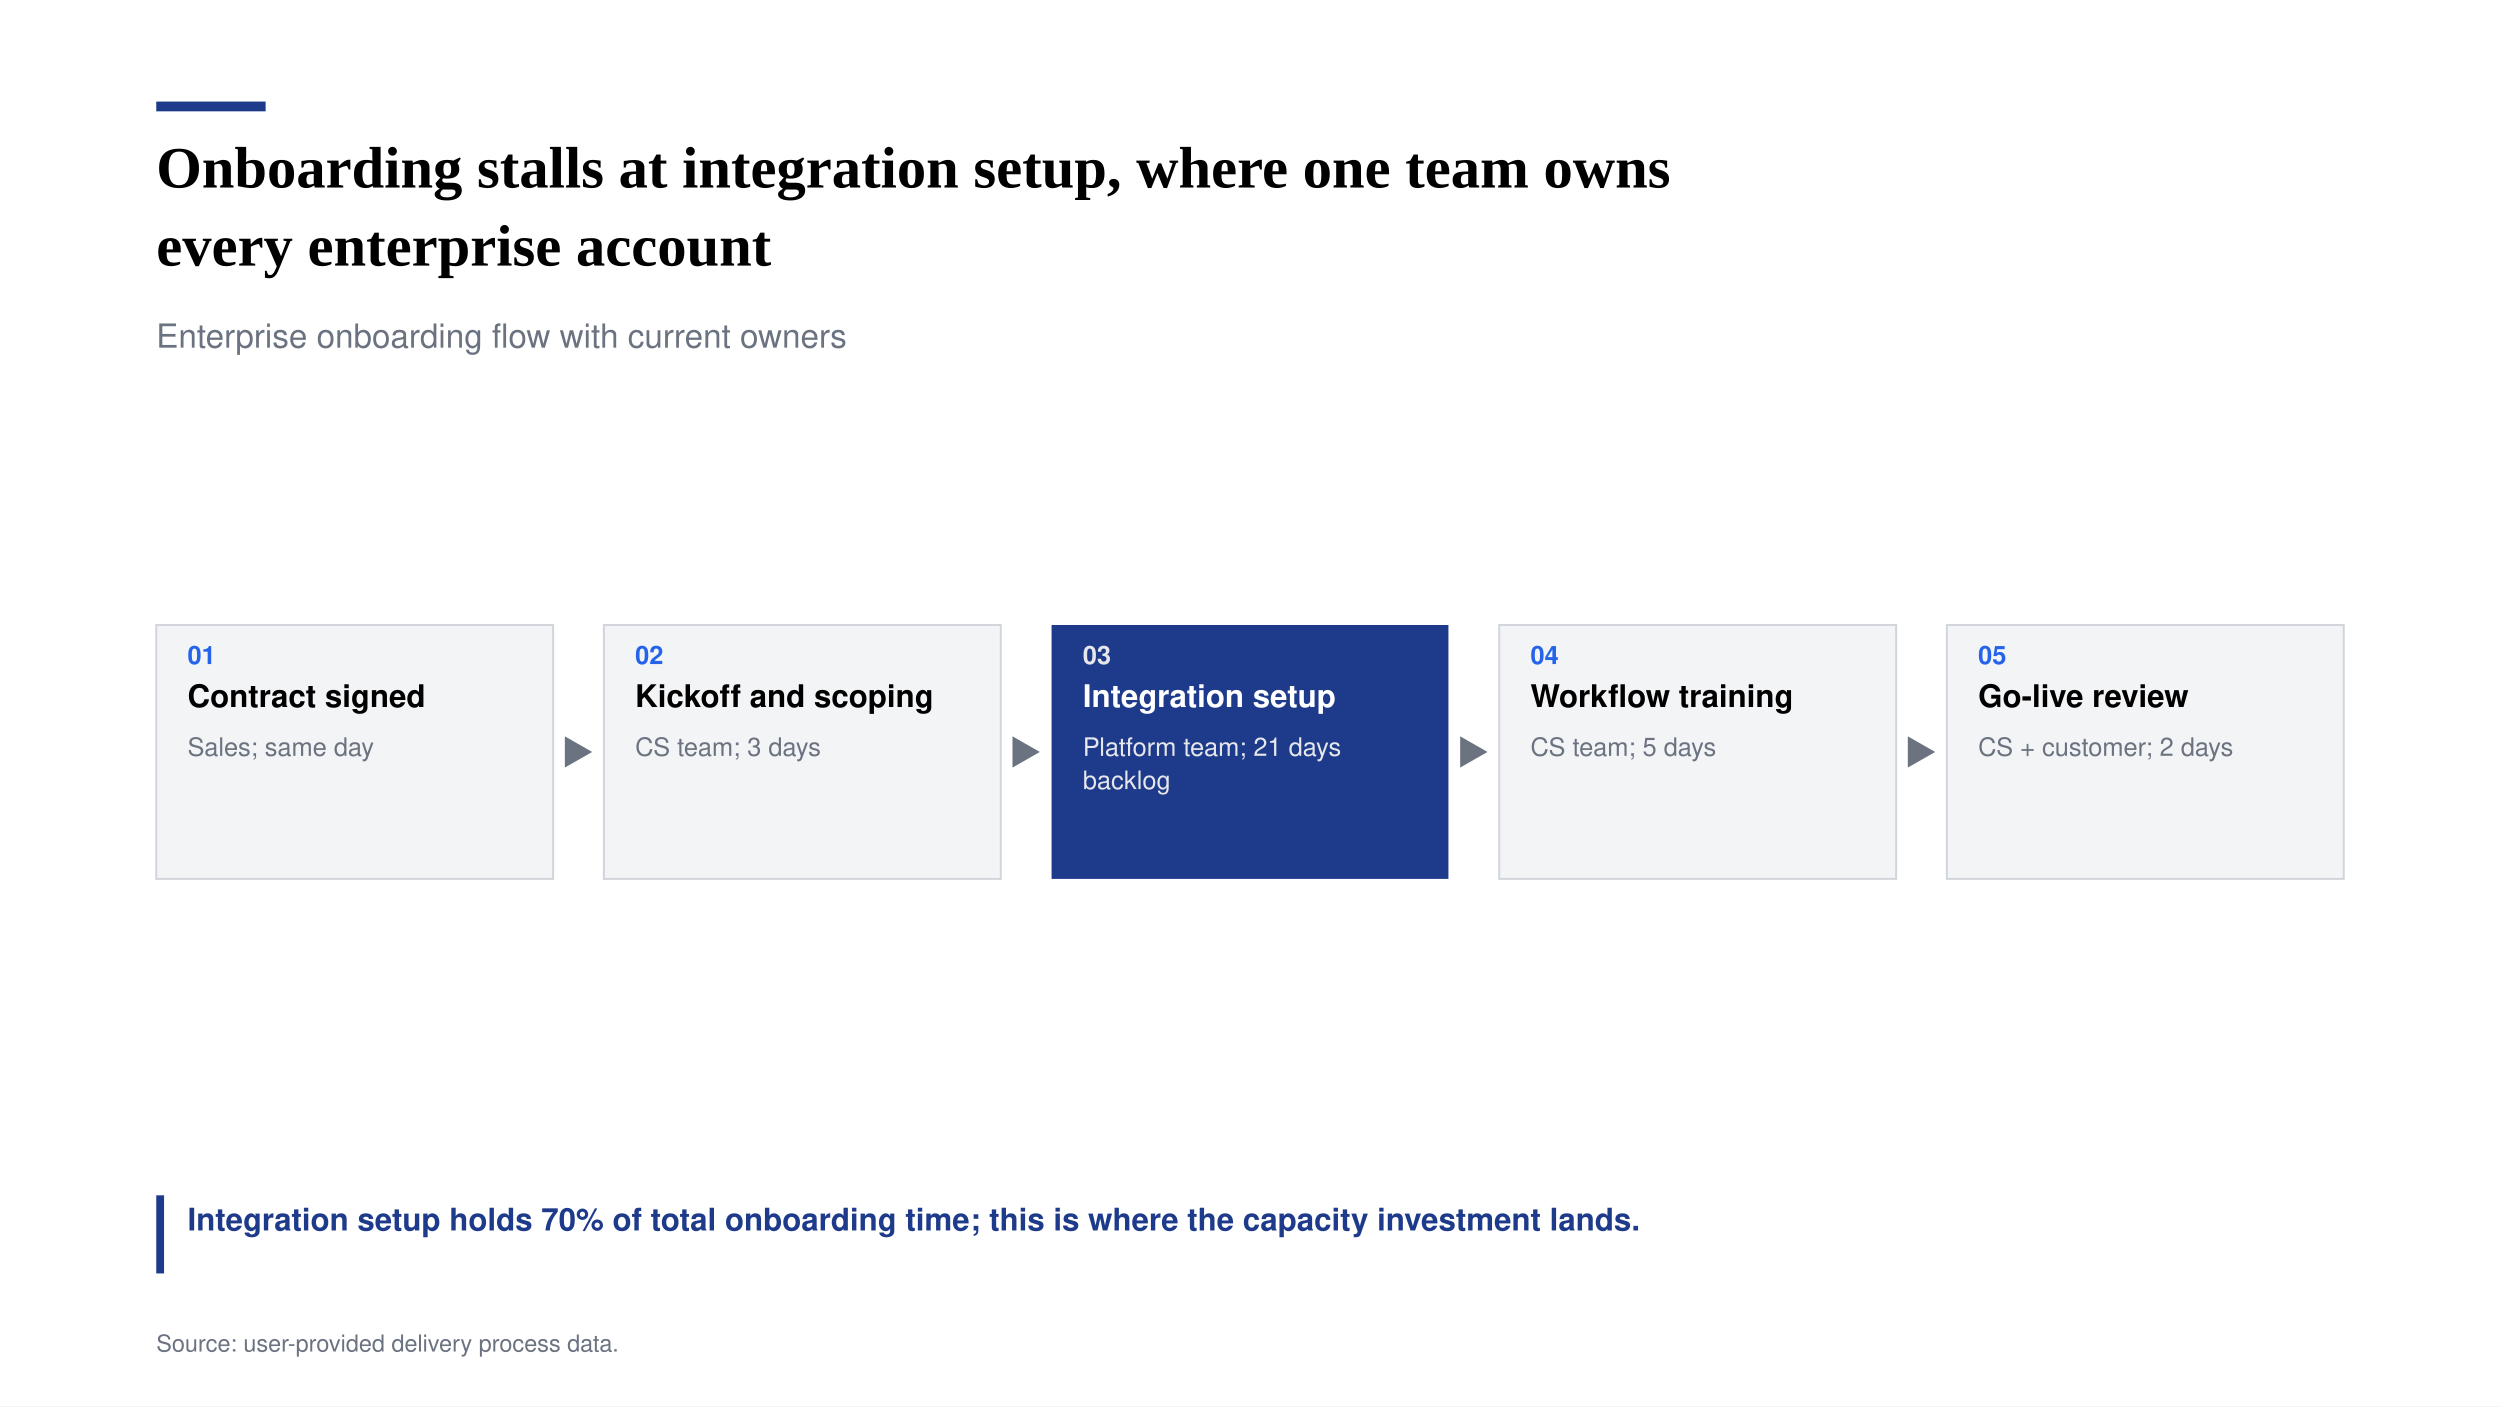
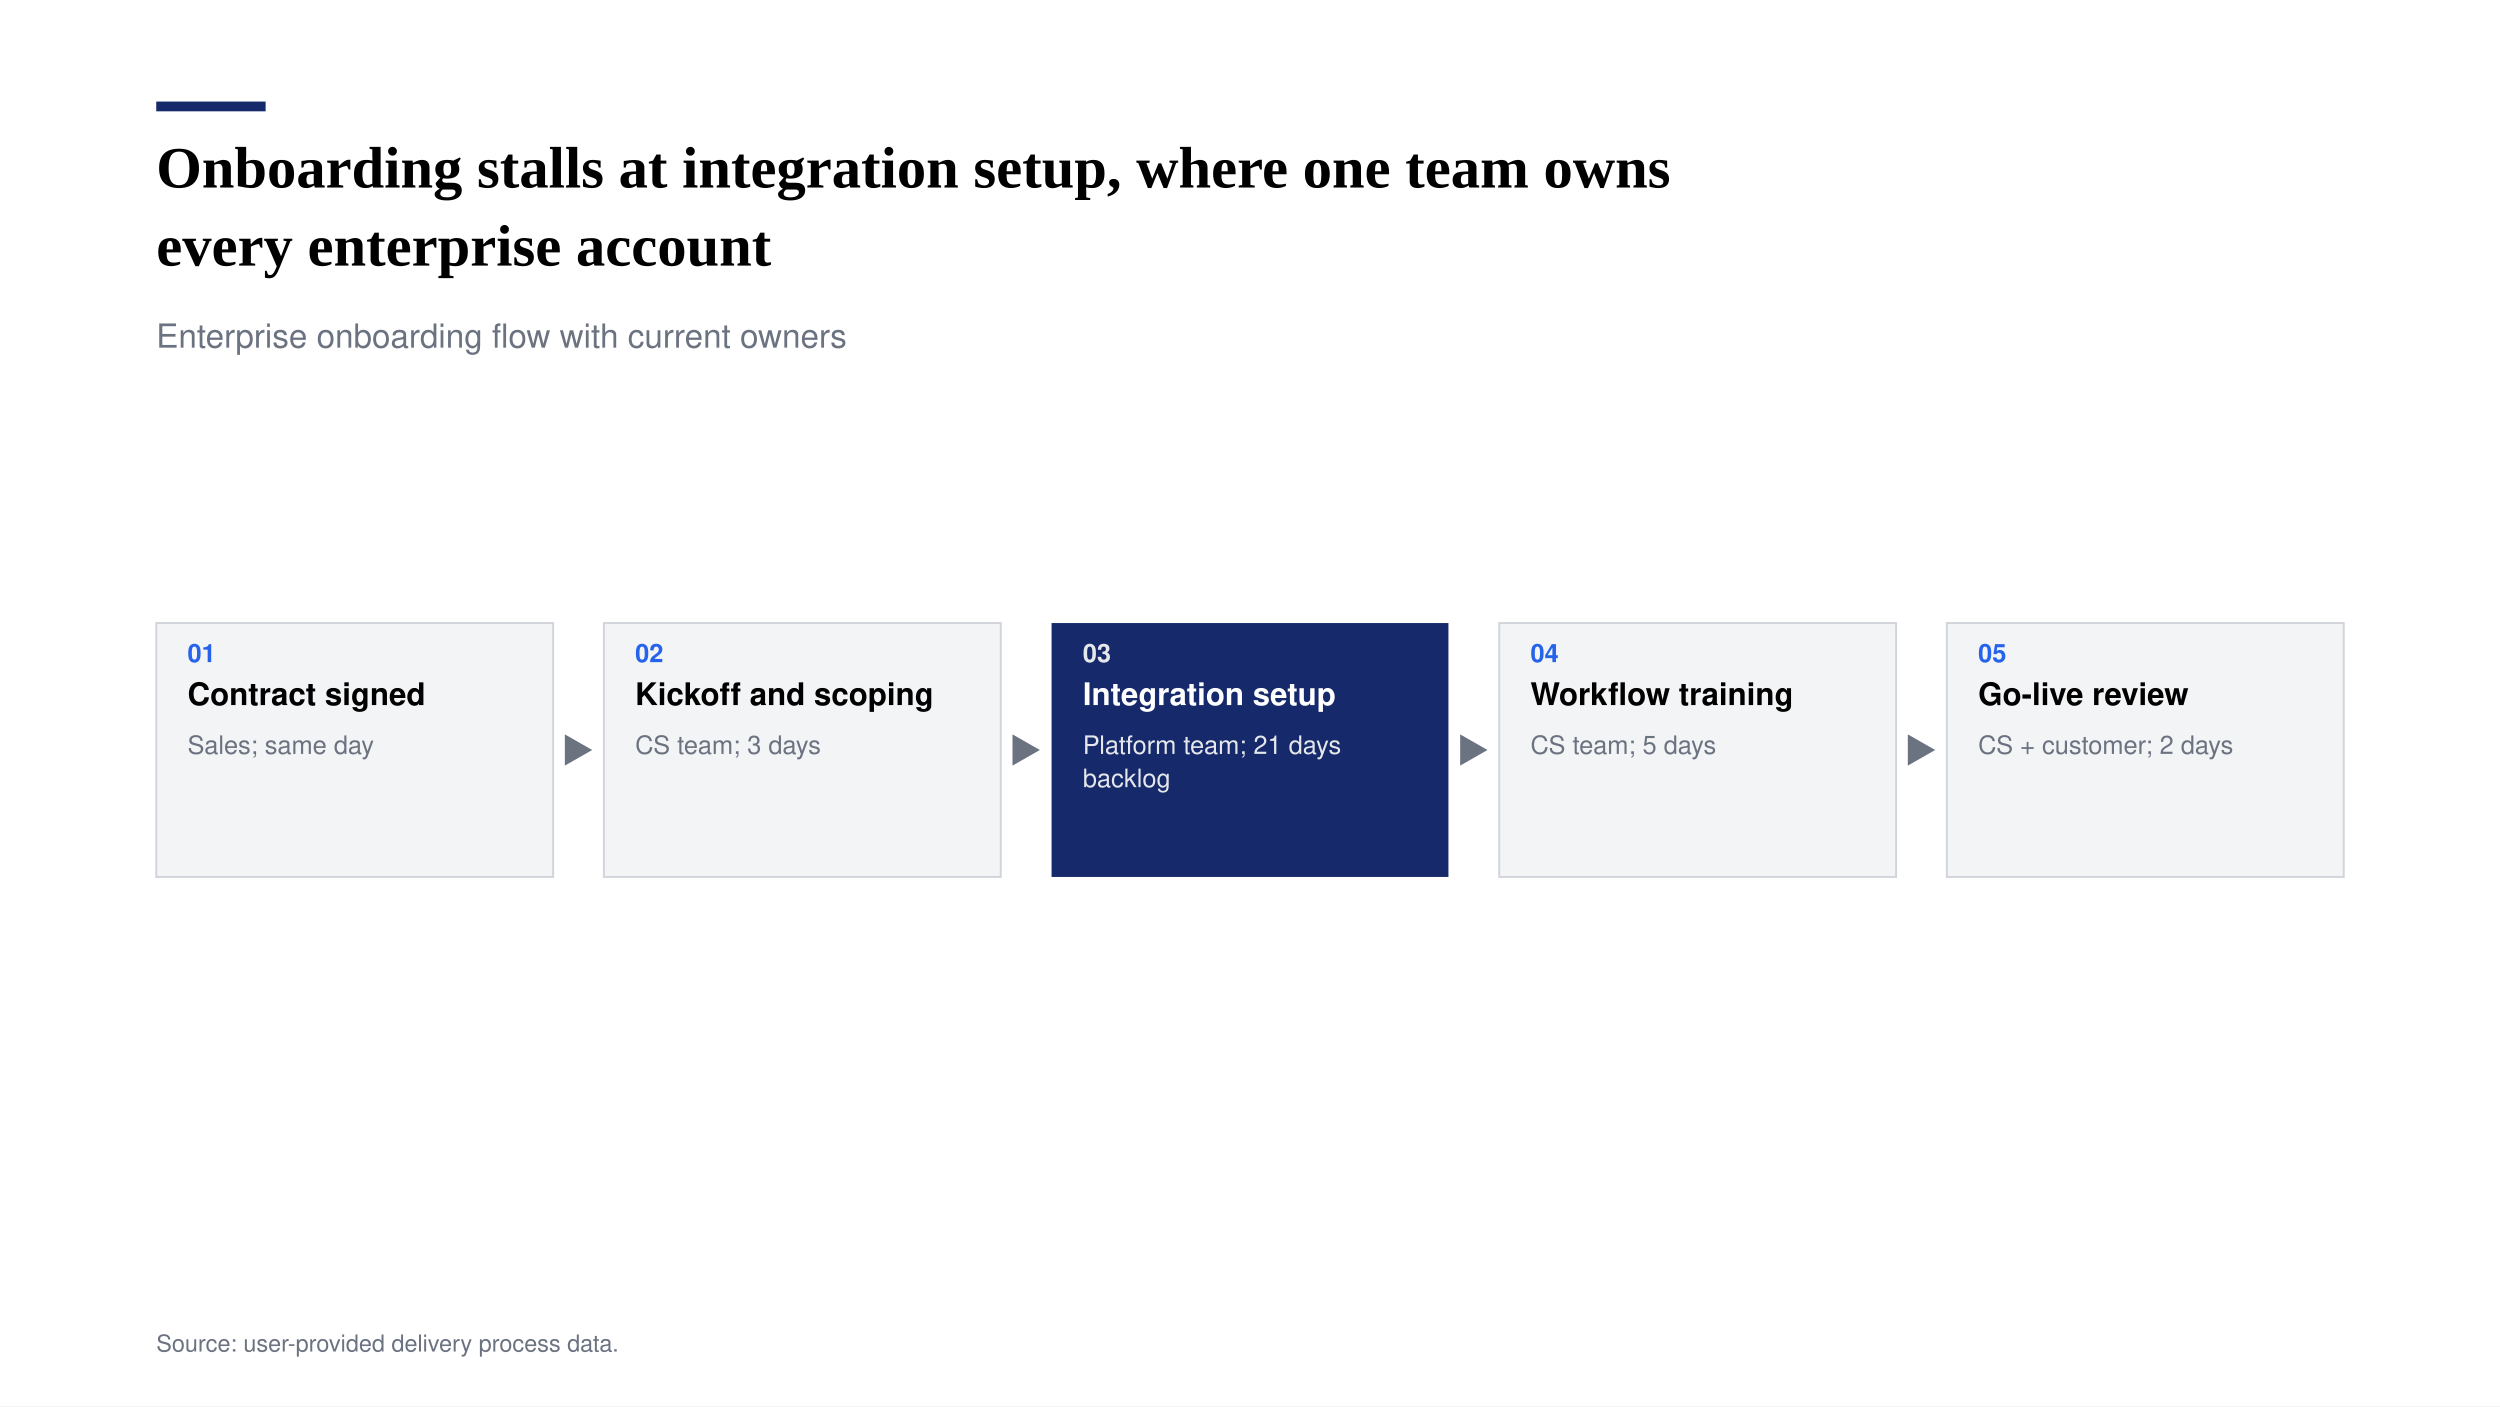
<svg xmlns="http://www.w3.org/2000/svg" viewBox="0 0 1280 720" width="1280" height="720" role="img" aria-label="Onboarding stalls at integration setup, where one team owns every enterprise account">
  <rect width="1280" height="720" fill="#FFFFFF" />
-   <rect x="80.0" y="52.0" width="56.0" height="5.0" fill="#1E3A8A" stroke="none" />
-   <text x="80.0" y="96.0" font-family="Georgia, 'Times New Roman', serif" font-size="30" fill="#000000" font-weight="bold" text-anchor="start">Onboarding stalls at integration setup, where one team owns</text>
-   <text x="80.0" y="136.0" font-family="Georgia, 'Times New Roman', serif" font-size="30" fill="#000000" font-weight="bold" text-anchor="start">every enterprise account</text>
-   <text x="80.0" y="178.0" font-family="'Helvetica Neue', Helvetica, Arial, sans-serif" font-size="17" fill="#6B7280" font-weight="normal" text-anchor="start">Enterprise onboarding flow with current owners</text>
-   <rect x="80.0" y="320.0" width="203.2" height="130.0" fill="#F3F4F6" stroke="#D1D5DB" />
-   <text x="96.0" y="340.0" font-family="'Helvetica Neue', Helvetica, Arial, sans-serif" font-size="13" fill="#2563EB" font-weight="bold" text-anchor="start">01</text>
-   <text x="96.0" y="362.0" font-family="'Helvetica Neue', Helvetica, Arial, sans-serif" font-size="16" fill="#000000" font-weight="bold" text-anchor="start">Contract signed</text>
-   <text x="96.0" y="387.0" font-family="'Helvetica Neue', Helvetica, Arial, sans-serif" font-size="13" fill="#6B7280" font-weight="normal" text-anchor="start">Sales; same day</text>
-   <path d="M 289.2 377.0 L 303.2 385.0 L 289.2 393.0 Z" fill="#6B7280" />
-   <rect x="309.2" y="320.0" width="203.2" height="130.0" fill="#F3F4F6" stroke="#D1D5DB" />
-   <text x="325.2" y="340.0" font-family="'Helvetica Neue', Helvetica, Arial, sans-serif" font-size="13" fill="#2563EB" font-weight="bold" text-anchor="start">02</text>
-   <text x="325.2" y="362.0" font-family="'Helvetica Neue', Helvetica, Arial, sans-serif" font-size="16" fill="#000000" font-weight="bold" text-anchor="start">Kickoff and scoping</text>
-   <text x="325.2" y="387.0" font-family="'Helvetica Neue', Helvetica, Arial, sans-serif" font-size="13" fill="#6B7280" font-weight="normal" text-anchor="start">CS team; 3 days</text>
-   <path d="M 518.4 377.0 L 532.4 385.0 L 518.4 393.0 Z" fill="#6B7280" />
-   <rect x="538.4" y="320.0" width="203.2" height="130.0" fill="#1E3A8A" stroke="none" />
-   <text x="554.4" y="340.0" font-family="'Helvetica Neue', Helvetica, Arial, sans-serif" font-size="13" fill="#E5E7EB" font-weight="bold" text-anchor="start">03</text>
-   <text x="554.4" y="362.0" font-family="'Helvetica Neue', Helvetica, Arial, sans-serif" font-size="16" fill="#FFFFFF" font-weight="bold" text-anchor="start">Integration setup</text>
-   <text x="554.4" y="387.0" font-family="'Helvetica Neue', Helvetica, Arial, sans-serif" font-size="13" fill="#E5E7EB" font-weight="normal" text-anchor="start">Platform team; 21 days</text>
-   <text x="554.4" y="404.0" font-family="'Helvetica Neue', Helvetica, Arial, sans-serif" font-size="13" fill="#E5E7EB" font-weight="normal" text-anchor="start">backlog</text>
-   <path d="M 747.6 377.0 L 761.6 385.0 L 747.6 393.0 Z" fill="#6B7280" />
-   <rect x="767.6" y="320.0" width="203.2" height="130.0" fill="#F3F4F6" stroke="#D1D5DB" />
-   <text x="783.6" y="340.0" font-family="'Helvetica Neue', Helvetica, Arial, sans-serif" font-size="13" fill="#2563EB" font-weight="bold" text-anchor="start">04</text>
-   <text x="783.6" y="362.0" font-family="'Helvetica Neue', Helvetica, Arial, sans-serif" font-size="16" fill="#000000" font-weight="bold" text-anchor="start">Workflow training</text>
-   <text x="783.6" y="387.0" font-family="'Helvetica Neue', Helvetica, Arial, sans-serif" font-size="13" fill="#6B7280" font-weight="normal" text-anchor="start">CS team; 5 days</text>
-   <path d="M 976.8 377.0 L 990.8 385.0 L 976.8 393.0 Z" fill="#6B7280" />
-   <rect x="996.8" y="320.0" width="203.2" height="130.0" fill="#F3F4F6" stroke="#D1D5DB" />
-   <text x="1012.8" y="340.0" font-family="'Helvetica Neue', Helvetica, Arial, sans-serif" font-size="13" fill="#2563EB" font-weight="bold" text-anchor="start">05</text>
-   <text x="1012.8" y="362.0" font-family="'Helvetica Neue', Helvetica, Arial, sans-serif" font-size="16" fill="#000000" font-weight="bold" text-anchor="start">Go-live review</text>
-   <text x="1012.8" y="387.0" font-family="'Helvetica Neue', Helvetica, Arial, sans-serif" font-size="13" fill="#6B7280" font-weight="normal" text-anchor="start">CS + customer; 2 days</text>
-   <rect x="80.0" y="612.0" width="4.0" height="40.0" fill="#1E3A8A" stroke="none" />
-   <text x="96.0" y="630.0" font-family="'Helvetica Neue', Helvetica, Arial, sans-serif" font-size="16" fill="#1E3A8A" font-weight="600" text-anchor="start">Integration setup holds 70% of total onboarding time; this is where the capacity investment lands.</text>
-   <text x="80.0" y="692.0" font-family="'Helvetica Neue', Helvetica, Arial, sans-serif" font-size="12" fill="#6B7280" font-weight="normal" text-anchor="start">Source: user-provided delivery process data.</text>
+   <rect x="80.0" y="52.0" width="56.0" height="5.0" fill="#15296B" stroke="none" />
+   <text x="80.0" y="96.0" font-family="Georgia, 'Times New Roman', 'Hiragino Mincho ProN', 'Yu Mincho', serif" font-size="30" fill="#000000" font-weight="bold" text-anchor="start">Onboarding stalls at integration setup, where one team owns</text>
+   <text x="80.0" y="136.0" font-family="Georgia, 'Times New Roman', 'Hiragino Mincho ProN', 'Yu Mincho', serif" font-size="30" fill="#000000" font-weight="bold" text-anchor="start">every enterprise account</text>
+   <text x="80.0" y="178.0" font-family="'Helvetica Neue', Helvetica, Arial, 'Noto Sans JP', 'Hiragino Sans', 'Yu Gothic', 'Meiryo', sans-serif" font-size="17" fill="#6B7280" font-weight="normal" text-anchor="start">Enterprise onboarding flow with current owners</text>
+   <rect x="80.0" y="319.0" width="203.2" height="130.0" fill="#F3F4F6" stroke="#D1D5DB" />
+   <text x="96.0" y="339.0" font-family="'Helvetica Neue', Helvetica, Arial, 'Noto Sans JP', 'Hiragino Sans', 'Yu Gothic', 'Meiryo', sans-serif" font-size="13" fill="#2563EB" font-weight="bold" text-anchor="start">01</text>
+   <text x="96.0" y="361.0" font-family="'Helvetica Neue', Helvetica, Arial, 'Noto Sans JP', 'Hiragino Sans', 'Yu Gothic', 'Meiryo', sans-serif" font-size="16" fill="#000000" font-weight="bold" text-anchor="start">Contract signed</text>
+   <text x="96.0" y="386.0" font-family="'Helvetica Neue', Helvetica, Arial, 'Noto Sans JP', 'Hiragino Sans', 'Yu Gothic', 'Meiryo', sans-serif" font-size="13" fill="#6B7280" font-weight="normal" text-anchor="start">Sales; same day</text>
+   <path d="M 289.2 376.0 L 303.2 384.0 L 289.2 392.0 Z" fill="#6B7280" />
+   <rect x="309.2" y="319.0" width="203.2" height="130.0" fill="#F3F4F6" stroke="#D1D5DB" />
+   <text x="325.2" y="339.0" font-family="'Helvetica Neue', Helvetica, Arial, 'Noto Sans JP', 'Hiragino Sans', 'Yu Gothic', 'Meiryo', sans-serif" font-size="13" fill="#2563EB" font-weight="bold" text-anchor="start">02</text>
+   <text x="325.2" y="361.0" font-family="'Helvetica Neue', Helvetica, Arial, 'Noto Sans JP', 'Hiragino Sans', 'Yu Gothic', 'Meiryo', sans-serif" font-size="16" fill="#000000" font-weight="bold" text-anchor="start">Kickoff and scoping</text>
+   <text x="325.2" y="386.0" font-family="'Helvetica Neue', Helvetica, Arial, 'Noto Sans JP', 'Hiragino Sans', 'Yu Gothic', 'Meiryo', sans-serif" font-size="13" fill="#6B7280" font-weight="normal" text-anchor="start">CS team; 3 days</text>
+   <path d="M 518.4 376.0 L 532.4 384.0 L 518.4 392.0 Z" fill="#6B7280" />
+   <rect x="538.4" y="319.0" width="203.2" height="130.0" fill="#15296B" stroke="none" />
+   <text x="554.4" y="339.0" font-family="'Helvetica Neue', Helvetica, Arial, 'Noto Sans JP', 'Hiragino Sans', 'Yu Gothic', 'Meiryo', sans-serif" font-size="13" fill="#E5E7EB" font-weight="bold" text-anchor="start">03</text>
+   <text x="554.4" y="361.0" font-family="'Helvetica Neue', Helvetica, Arial, 'Noto Sans JP', 'Hiragino Sans', 'Yu Gothic', 'Meiryo', sans-serif" font-size="16" fill="#FFFFFF" font-weight="bold" text-anchor="start">Integration setup</text>
+   <text x="554.4" y="386.0" font-family="'Helvetica Neue', Helvetica, Arial, 'Noto Sans JP', 'Hiragino Sans', 'Yu Gothic', 'Meiryo', sans-serif" font-size="13" fill="#E5E7EB" font-weight="normal" text-anchor="start">Platform team; 21 days</text>
+   <text x="554.4" y="403.0" font-family="'Helvetica Neue', Helvetica, Arial, 'Noto Sans JP', 'Hiragino Sans', 'Yu Gothic', 'Meiryo', sans-serif" font-size="13" fill="#E5E7EB" font-weight="normal" text-anchor="start">backlog</text>
+   <path d="M 747.6 376.0 L 761.6 384.0 L 747.6 392.0 Z" fill="#6B7280" />
+   <rect x="767.6" y="319.0" width="203.2" height="130.0" fill="#F3F4F6" stroke="#D1D5DB" />
+   <text x="783.6" y="339.0" font-family="'Helvetica Neue', Helvetica, Arial, 'Noto Sans JP', 'Hiragino Sans', 'Yu Gothic', 'Meiryo', sans-serif" font-size="13" fill="#2563EB" font-weight="bold" text-anchor="start">04</text>
+   <text x="783.6" y="361.0" font-family="'Helvetica Neue', Helvetica, Arial, 'Noto Sans JP', 'Hiragino Sans', 'Yu Gothic', 'Meiryo', sans-serif" font-size="16" fill="#000000" font-weight="bold" text-anchor="start">Workflow training</text>
+   <text x="783.6" y="386.0" font-family="'Helvetica Neue', Helvetica, Arial, 'Noto Sans JP', 'Hiragino Sans', 'Yu Gothic', 'Meiryo', sans-serif" font-size="13" fill="#6B7280" font-weight="normal" text-anchor="start">CS team; 5 days</text>
+   <path d="M 976.8 376.0 L 990.8 384.0 L 976.8 392.0 Z" fill="#6B7280" />
+   <rect x="996.8" y="319.0" width="203.2" height="130.0" fill="#F3F4F6" stroke="#D1D5DB" />
+   <text x="1012.8" y="339.0" font-family="'Helvetica Neue', Helvetica, Arial, 'Noto Sans JP', 'Hiragino Sans', 'Yu Gothic', 'Meiryo', sans-serif" font-size="13" fill="#2563EB" font-weight="bold" text-anchor="start">05</text>
+   <text x="1012.8" y="361.0" font-family="'Helvetica Neue', Helvetica, Arial, 'Noto Sans JP', 'Hiragino Sans', 'Yu Gothic', 'Meiryo', sans-serif" font-size="16" fill="#000000" font-weight="bold" text-anchor="start">Go-live review</text>
+   <text x="1012.8" y="386.0" font-family="'Helvetica Neue', Helvetica, Arial, 'Noto Sans JP', 'Hiragino Sans', 'Yu Gothic', 'Meiryo', sans-serif" font-size="13" fill="#6B7280" font-weight="normal" text-anchor="start">CS + customer; 2 days</text>
+   <text x="80.0" y="630.0" font-family="'Helvetica Neue', Helvetica, Arial, 'Noto Sans JP', 'Hiragino Sans', 'Yu Gothic', 'Meiryo', sans-serif" font-size="16" fill="#15296B" font-weight="600" text-anchor="start" />
+   <text x="80.0" y="692.0" font-family="'Helvetica Neue', Helvetica, Arial, 'Noto Sans JP', 'Hiragino Sans', 'Yu Gothic', 'Meiryo', sans-serif" font-size="12" fill="#6B7280" font-weight="normal" text-anchor="start">Source: user-provided delivery process data.</text>
</svg>
